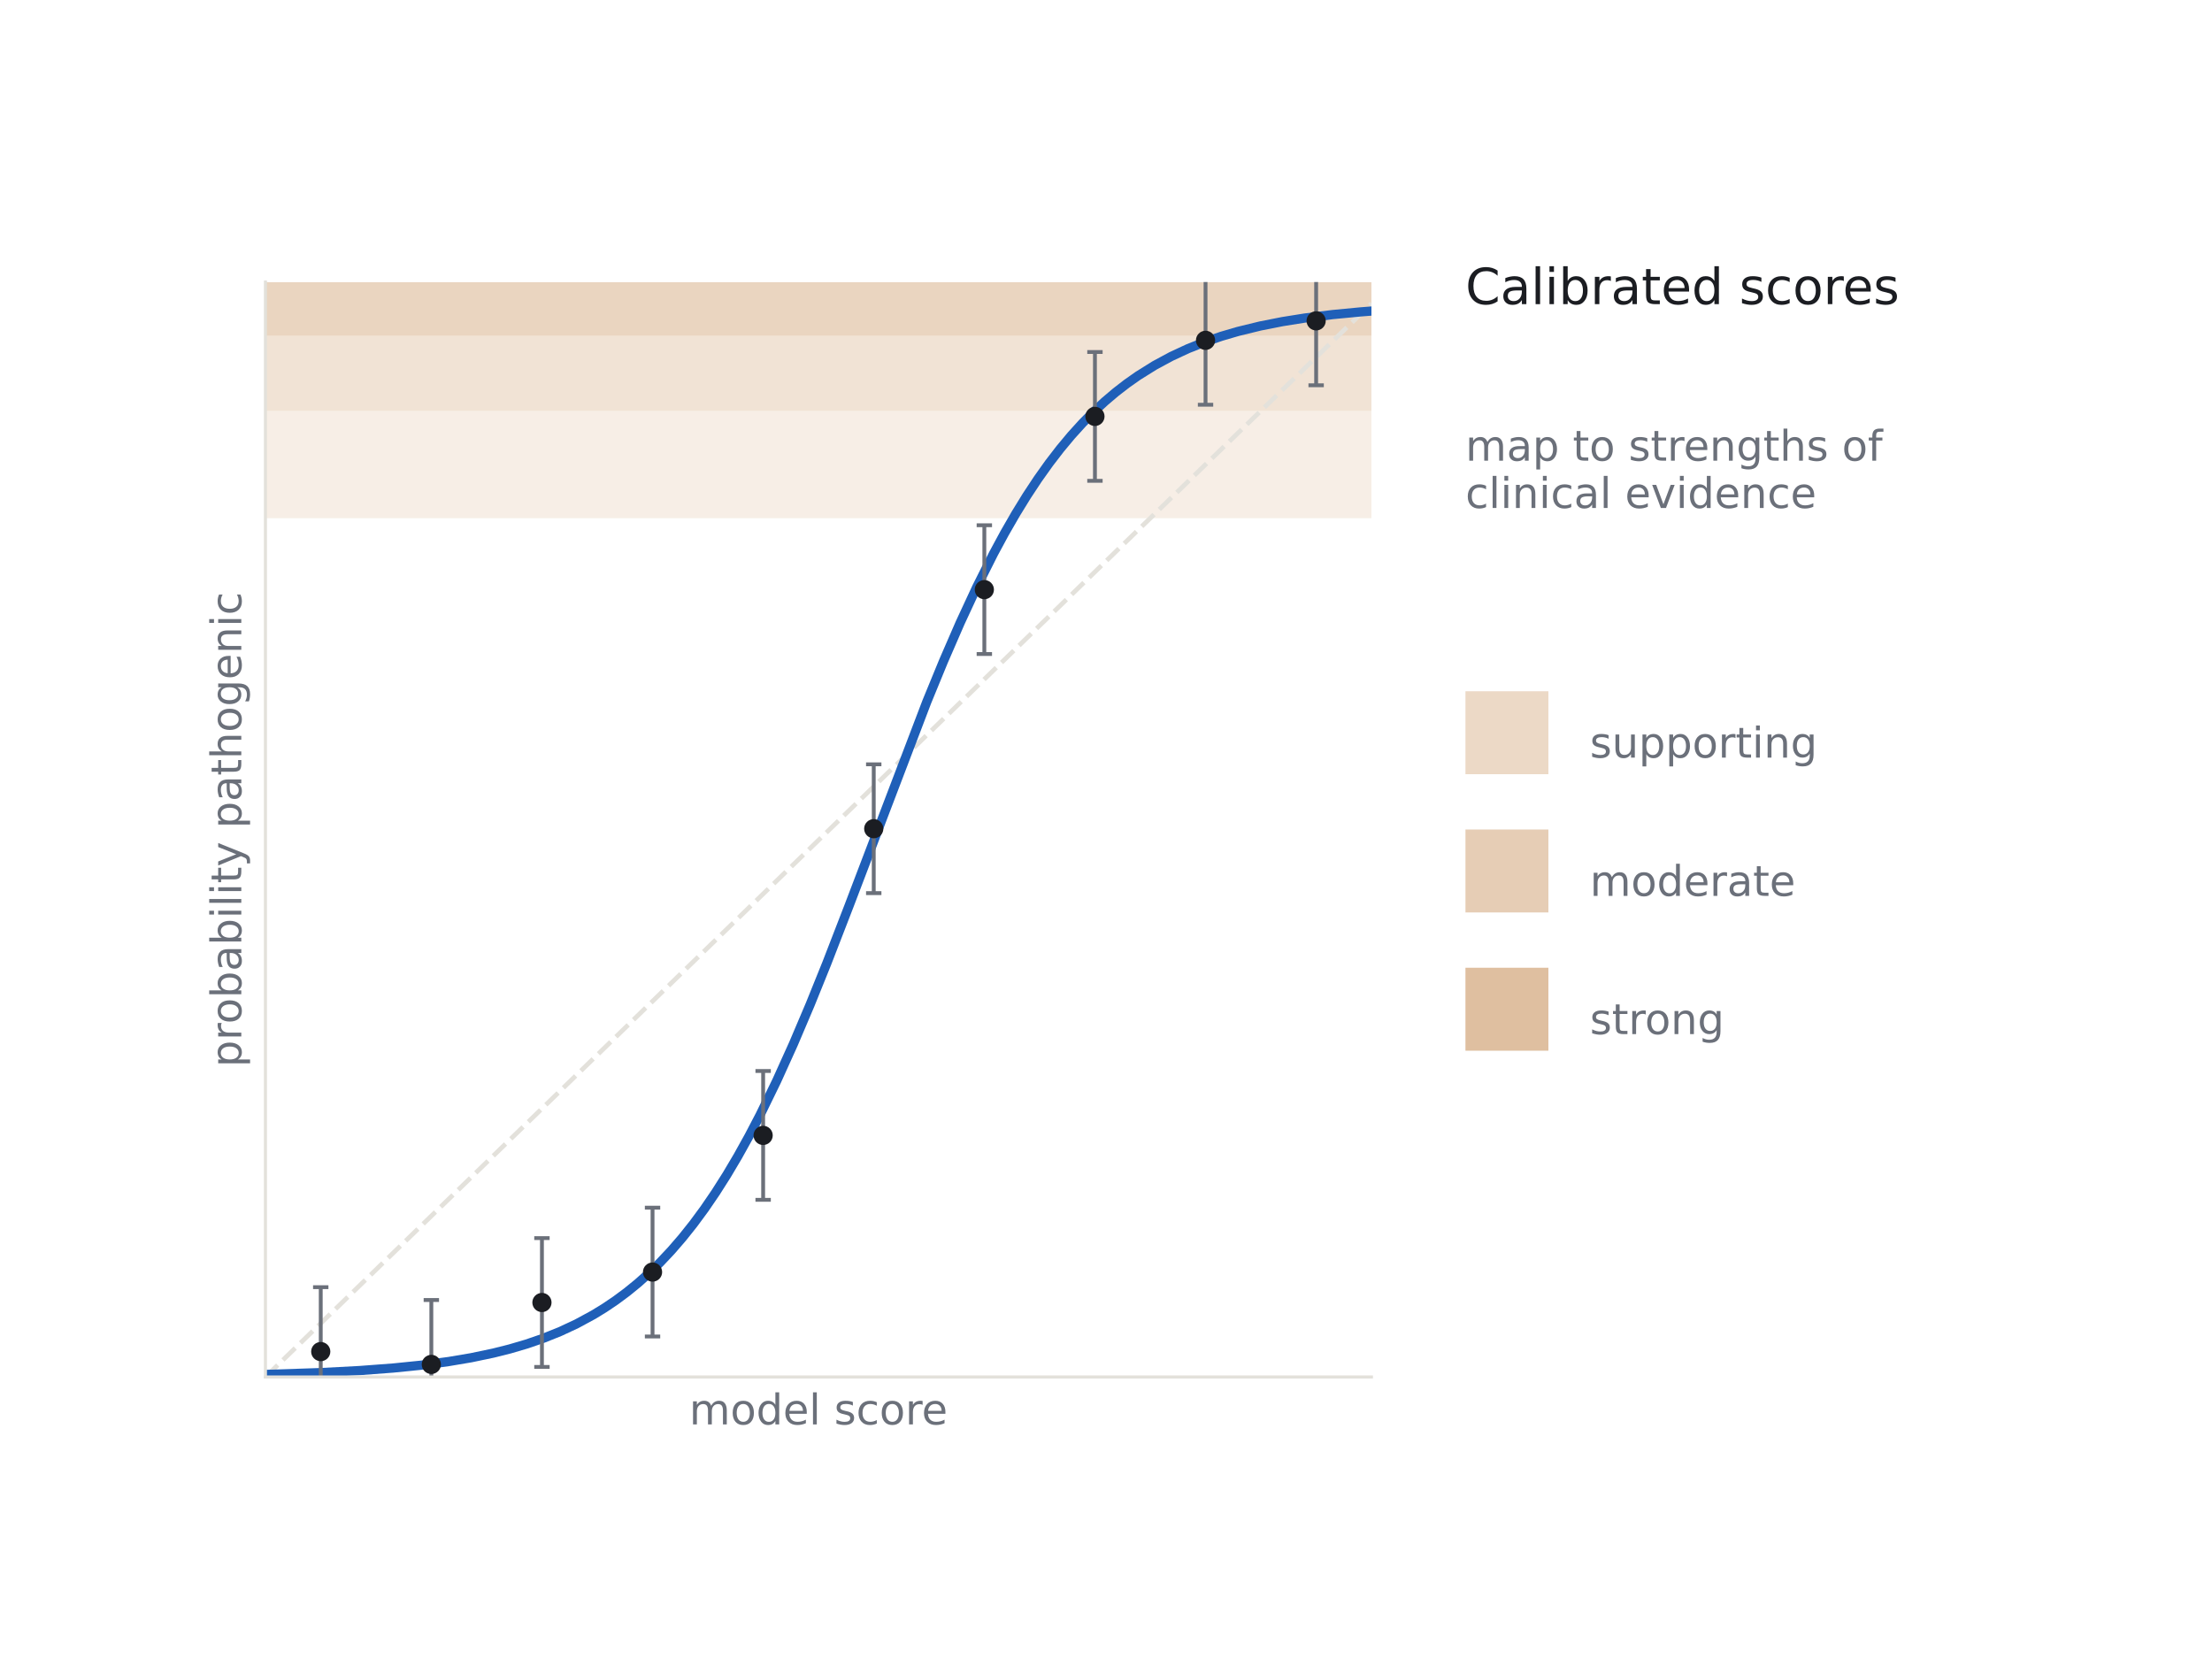
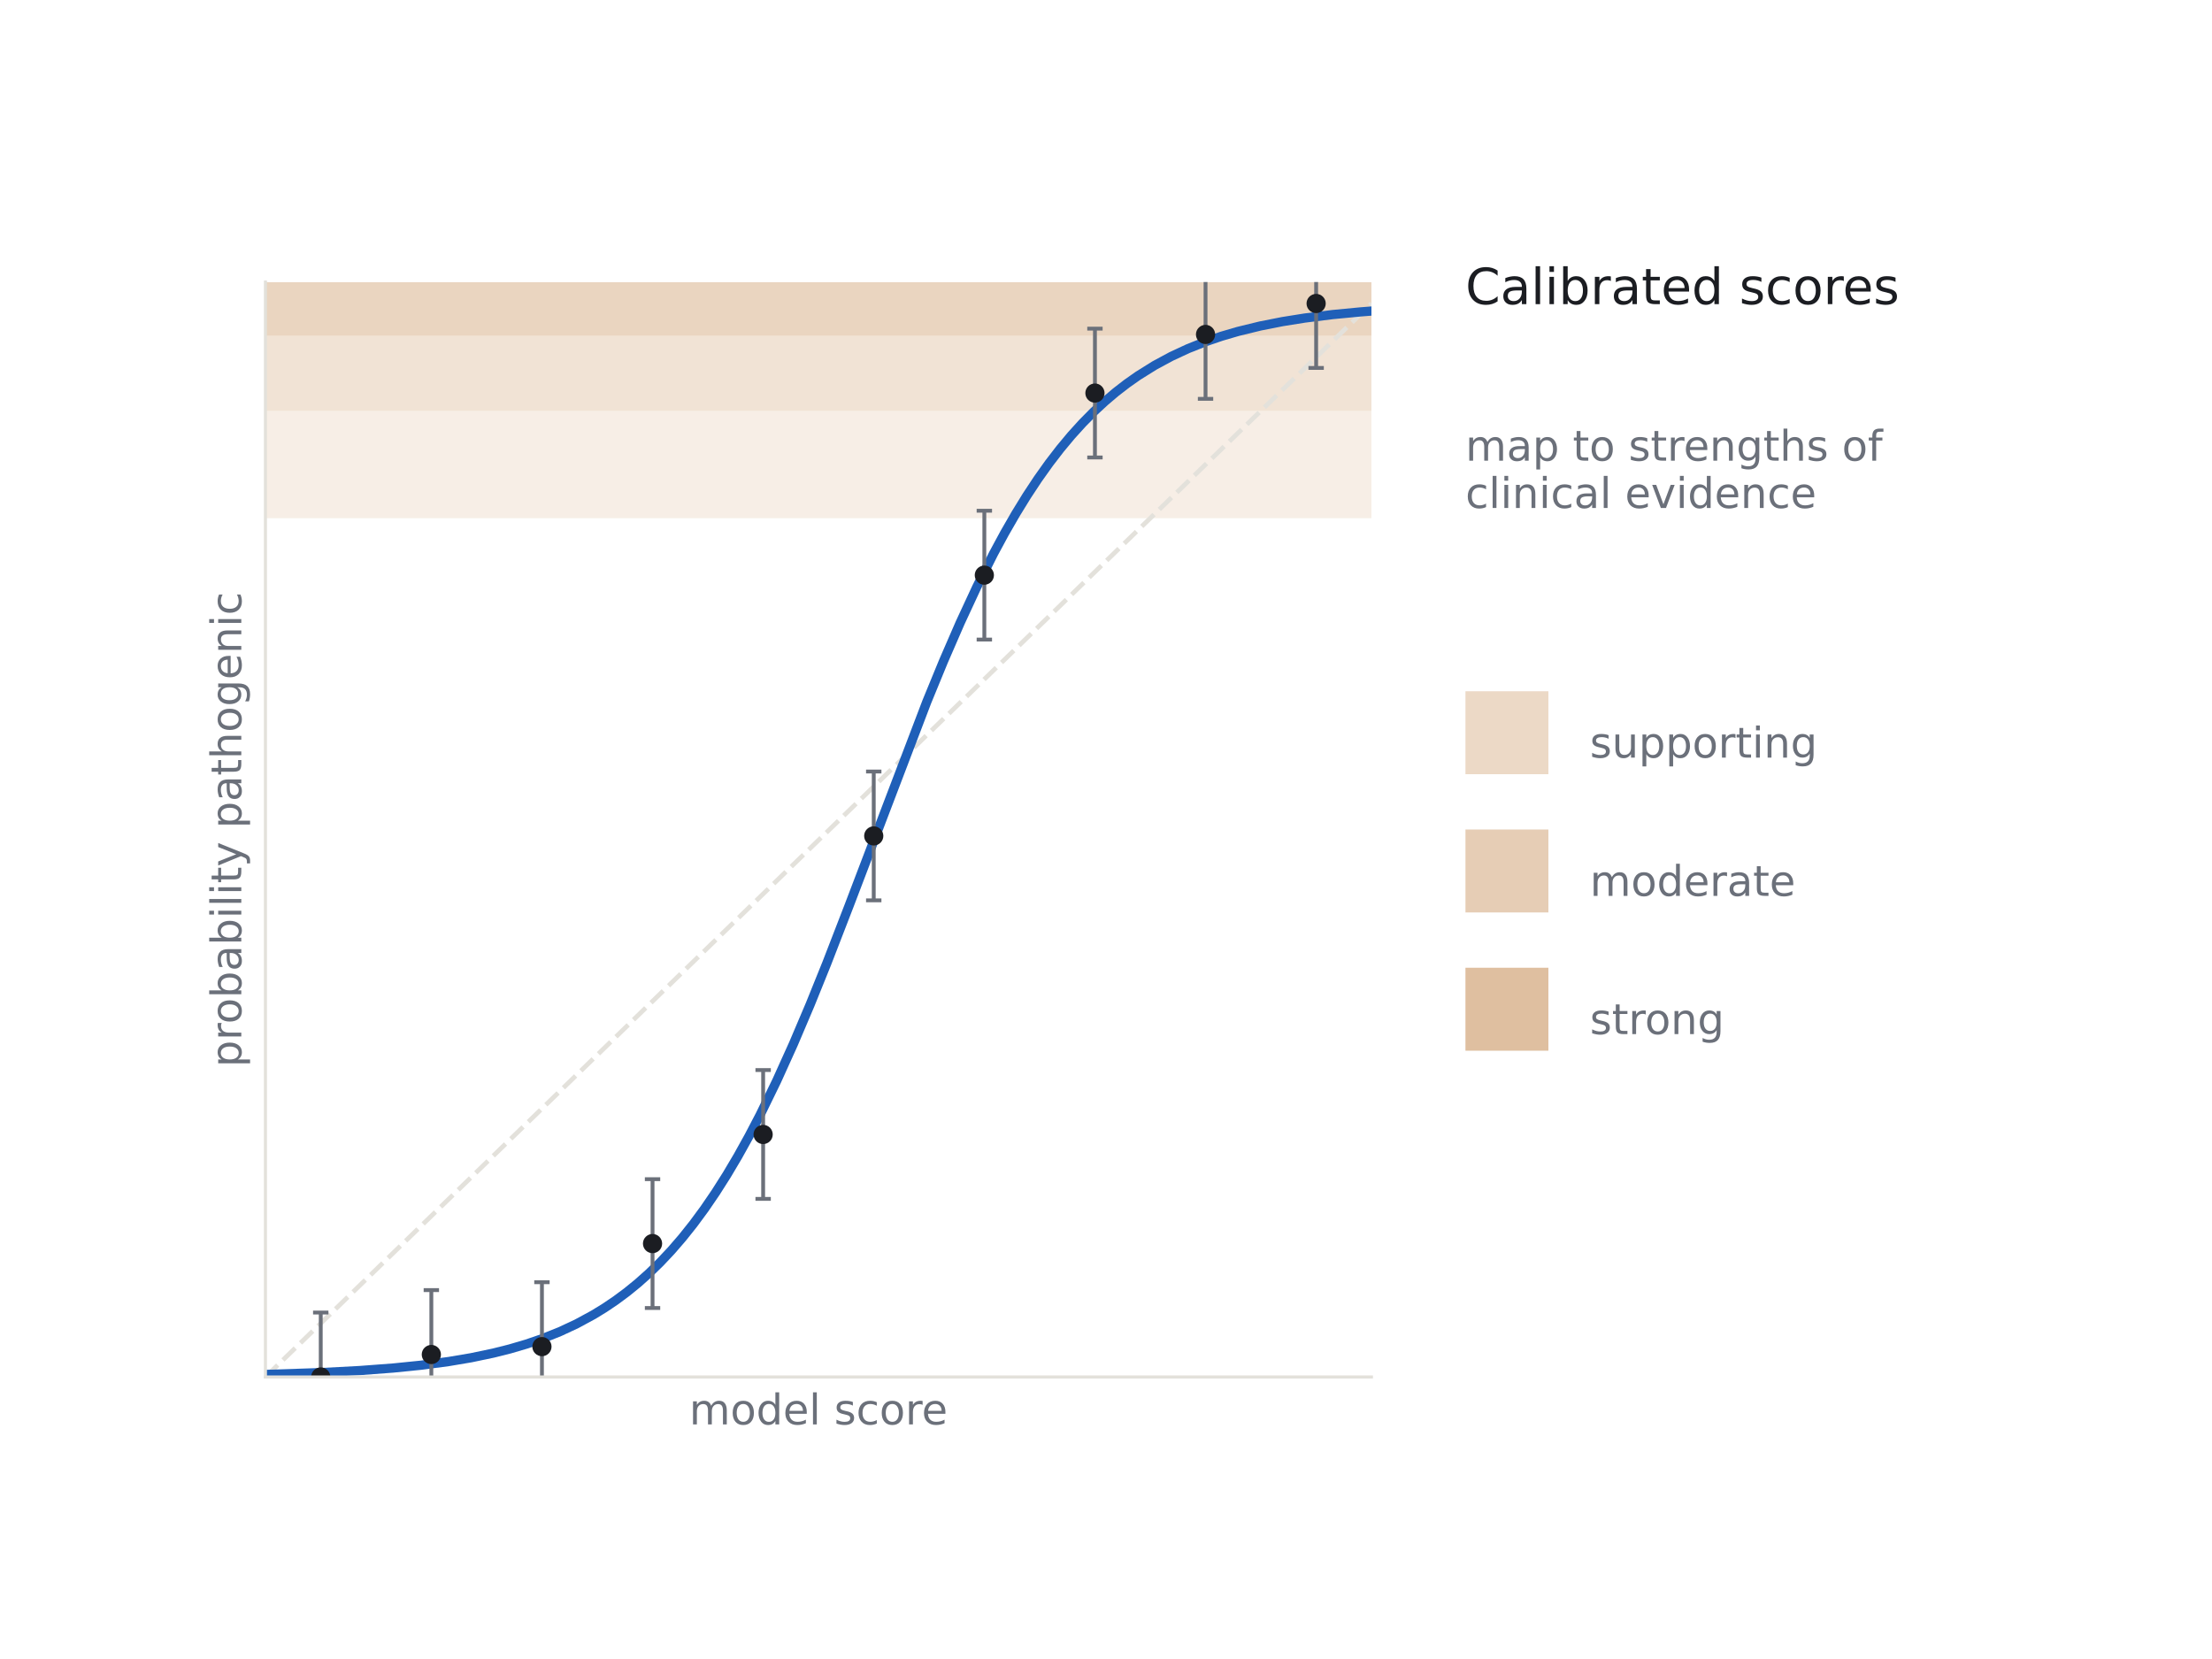
<svg xmlns="http://www.w3.org/2000/svg" xmlns:xlink="http://www.w3.org/1999/xlink" width="576pt" height="432pt" viewBox="0 0 576 432" version="1.1">
  <defs>
    <style type="text/css">*{stroke-linejoin: round; stroke-linecap: butt}</style>
  </defs>
  <g id="figure_1">
    <g id="patch_1">
      <path d="M 0 432  L 576 432  L 576 0  L 0 0  z " style="fill: #ffffff" />
    </g>
    <g id="axes_1">
      <g id="patch_2">
-         <path d="M 381.6 201.6  L 403.2 201.6  L 403.2 180  L 381.6 180  z " clip-path="url(#p26179fb5d4)" style="fill: #b8712c; opacity: 0.27" />
+         <path d="M 381.6 201.6  L 403.2 201.6  L 403.2 180  L 381.6 180  z " clip-path="url(#p45ae994d94)" style="fill: #b8712c; opacity: 0.27" />
      </g>
      <g id="patch_3">
-         <path d="M 381.6 237.6  L 403.2 237.6  L 403.2 216  L 381.6 216  z " clip-path="url(#p26179fb5d4)" style="fill: #b8712c; opacity: 0.35" />
+         <path d="M 381.6 237.6  L 403.2 237.6  L 403.2 216  L 381.6 216  z " clip-path="url(#p45ae994d94)" style="fill: #b8712c; opacity: 0.35" />
      </g>
      <g id="patch_4">
-         <path d="M 381.6 273.6  L 403.2 273.6  L 403.2 252  L 381.6 252  z " clip-path="url(#p26179fb5d4)" style="fill: #b8712c; opacity: 0.45" />
+         <path d="M 381.6 273.6  L 403.2 273.6  L 403.2 252  L 381.6 252  z " clip-path="url(#p45ae994d94)" style="fill: #b8712c; opacity: 0.45" />
      </g>
      <g id="text_1">
        <g style="fill: #1b1d22" transform="translate(381.6 79.2) scale(0.13 -0.13)">
          <defs>
            <path id="DejaVuSans-43" d="M 4122 4306  L 4122 3641  Q 3803 3938 3442 4084  Q 3081 4231 2675 4231  Q 1875 4231 1450 3742  Q 1025 3253 1025 2328  Q 1025 1406 1450 917  Q 1875 428 2675 428  Q 3081 428 3442 575  Q 3803 722 4122 1019  L 4122 359  Q 3791 134 3420 21  Q 3050 -91 2638 -91  Q 1578 -91 968 557  Q 359 1206 359 2328  Q 359 3453 968 4101  Q 1578 4750 2638 4750  Q 3056 4750 3426 4639  Q 3797 4528 4122 4306  z " transform="scale(0.015625)" />
            <path id="DejaVuSans-61" d="M 2194 1759  Q 1497 1759 1228 1600  Q 959 1441 959 1056  Q 959 750 1161 570  Q 1363 391 1709 391  Q 2188 391 2477 730  Q 2766 1069 2766 1631  L 2766 1759  L 2194 1759  z M 3341 1997  L 3341 0  L 2766 0  L 2766 531  Q 2569 213 2275 61  Q 1981 -91 1556 -91  Q 1019 -91 701 211  Q 384 513 384 1019  Q 384 1609 779 1909  Q 1175 2209 1959 2209  L 2766 2209  L 2766 2266  Q 2766 2663 2505 2880  Q 2244 3097 1772 3097  Q 1472 3097 1187 3025  Q 903 2953 641 2809  L 641 3341  Q 956 3463 1253 3523  Q 1550 3584 1831 3584  Q 2591 3584 2966 3190  Q 3341 2797 3341 1997  z " transform="scale(0.015625)" />
            <path id="DejaVuSans-6c" d="M 603 4863  L 1178 4863  L 1178 0  L 603 0  L 603 4863  z " transform="scale(0.015625)" />
            <path id="DejaVuSans-69" d="M 603 3500  L 1178 3500  L 1178 0  L 603 0  L 603 3500  z M 603 4863  L 1178 4863  L 1178 4134  L 603 4134  L 603 4863  z " transform="scale(0.015625)" />
            <path id="DejaVuSans-62" d="M 3116 1747  Q 3116 2381 2855 2742  Q 2594 3103 2138 3103  Q 1681 3103 1420 2742  Q 1159 2381 1159 1747  Q 1159 1113 1420 752  Q 1681 391 2138 391  Q 2594 391 2855 752  Q 3116 1113 3116 1747  z M 1159 2969  Q 1341 3281 1617 3432  Q 1894 3584 2278 3584  Q 2916 3584 3314 3078  Q 3713 2572 3713 1747  Q 3713 922 3314 415  Q 2916 -91 2278 -91  Q 1894 -91 1617 61  Q 1341 213 1159 525  L 1159 0  L 581 0  L 581 4863  L 1159 4863  L 1159 2969  z " transform="scale(0.015625)" />
            <path id="DejaVuSans-72" d="M 2631 2963  Q 2534 3019 2420 3045  Q 2306 3072 2169 3072  Q 1681 3072 1420 2755  Q 1159 2438 1159 1844  L 1159 0  L 581 0  L 581 3500  L 1159 3500  L 1159 2956  Q 1341 3275 1631 3429  Q 1922 3584 2338 3584  Q 2397 3584 2469 3576  Q 2541 3569 2628 3553  L 2631 2963  z " transform="scale(0.015625)" />
            <path id="DejaVuSans-74" d="M 1172 4494  L 1172 3500  L 2356 3500  L 2356 3053  L 1172 3053  L 1172 1153  Q 1172 725 1289 603  Q 1406 481 1766 481  L 2356 481  L 2356 0  L 1766 0  Q 1100 0 847 248  Q 594 497 594 1153  L 594 3053  L 172 3053  L 172 3500  L 594 3500  L 594 4494  L 1172 4494  z " transform="scale(0.015625)" />
            <path id="DejaVuSans-65" d="M 3597 1894  L 3597 1613  L 953 1613  Q 991 1019 1311 708  Q 1631 397 2203 397  Q 2534 397 2845 478  Q 3156 559 3463 722  L 3463 178  Q 3153 47 2828 -22  Q 2503 -91 2169 -91  Q 1331 -91 842 396  Q 353 884 353 1716  Q 353 2575 817 3079  Q 1281 3584 2069 3584  Q 2775 3584 3186 3129  Q 3597 2675 3597 1894  z M 3022 2063  Q 3016 2534 2758 2815  Q 2500 3097 2075 3097  Q 1594 3097 1305 2825  Q 1016 2553 972 2059  L 3022 2063  z " transform="scale(0.015625)" />
            <path id="DejaVuSans-64" d="M 2906 2969  L 2906 4863  L 3481 4863  L 3481 0  L 2906 0  L 2906 525  Q 2725 213 2448 61  Q 2172 -91 1784 -91  Q 1150 -91 751 415  Q 353 922 353 1747  Q 353 2572 751 3078  Q 1150 3584 1784 3584  Q 2172 3584 2448 3432  Q 2725 3281 2906 2969  z M 947 1747  Q 947 1113 1208 752  Q 1469 391 1925 391  Q 2381 391 2643 752  Q 2906 1113 2906 1747  Q 2906 2381 2643 2742  Q 2381 3103 1925 3103  Q 1469 3103 1208 2742  Q 947 2381 947 1747  z " transform="scale(0.015625)" />
            <path id="DejaVuSans-20" transform="scale(0.015625)" />
            <path id="DejaVuSans-73" d="M 2834 3397  L 2834 2853  Q 2591 2978 2328 3040  Q 2066 3103 1784 3103  Q 1356 3103 1142 2972  Q 928 2841 928 2578  Q 928 2378 1081 2264  Q 1234 2150 1697 2047  L 1894 2003  Q 2506 1872 2764 1633  Q 3022 1394 3022 966  Q 3022 478 2636 193  Q 2250 -91 1575 -91  Q 1294 -91 989 -36  Q 684 19 347 128  L 347 722  Q 666 556 975 473  Q 1284 391 1588 391  Q 1994 391 2212 530  Q 2431 669 2431 922  Q 2431 1156 2273 1281  Q 2116 1406 1581 1522  L 1381 1569  Q 847 1681 609 1914  Q 372 2147 372 2553  Q 372 3047 722 3315  Q 1072 3584 1716 3584  Q 2034 3584 2315 3537  Q 2597 3491 2834 3397  z " transform="scale(0.015625)" />
            <path id="DejaVuSans-63" d="M 3122 3366  L 3122 2828  Q 2878 2963 2633 3030  Q 2388 3097 2138 3097  Q 1578 3097 1268 2742  Q 959 2388 959 1747  Q 959 1106 1268 751  Q 1578 397 2138 397  Q 2388 397 2633 464  Q 2878 531 3122 666  L 3122 134  Q 2881 22 2623 -34  Q 2366 -91 2075 -91  Q 1284 -91 818 406  Q 353 903 353 1747  Q 353 2603 823 3093  Q 1294 3584 2113 3584  Q 2378 3584 2631 3529  Q 2884 3475 3122 3366  z " transform="scale(0.015625)" />
            <path id="DejaVuSans-6f" d="M 1959 3097  Q 1497 3097 1228 2736  Q 959 2375 959 1747  Q 959 1119 1226 758  Q 1494 397 1959 397  Q 2419 397 2687 759  Q 2956 1122 2956 1747  Q 2956 2369 2687 2733  Q 2419 3097 1959 3097  z M 1959 3584  Q 2709 3584 3137 3096  Q 3566 2609 3566 1747  Q 3566 888 3137 398  Q 2709 -91 1959 -91  Q 1206 -91 779 398  Q 353 888 353 1747  Q 353 2609 779 3096  Q 1206 3584 1959 3584  z " transform="scale(0.015625)" />
          </defs>
          <use xlink:href="#DejaVuSans-43" />
          <use xlink:href="#DejaVuSans-61" transform="translate(69.82422 0)" />
          <use xlink:href="#DejaVuSans-6c" transform="translate(131.1035 0)" />
          <use xlink:href="#DejaVuSans-69" transform="translate(158.8867 0)" />
          <use xlink:href="#DejaVuSans-62" transform="translate(186.6699 0)" />
          <use xlink:href="#DejaVuSans-72" transform="translate(250.1465 0)" />
          <use xlink:href="#DejaVuSans-61" transform="translate(291.2598 0)" />
          <use xlink:href="#DejaVuSans-74" transform="translate(352.5391 0)" />
          <use xlink:href="#DejaVuSans-65" transform="translate(391.748 0)" />
          <use xlink:href="#DejaVuSans-64" transform="translate(453.2715 0)" />
          <use xlink:href="#DejaVuSans-20" transform="translate(516.748 0)" />
          <use xlink:href="#DejaVuSans-73" transform="translate(548.5352 0)" />
          <use xlink:href="#DejaVuSans-63" transform="translate(600.6348 0)" />
          <use xlink:href="#DejaVuSans-6f" transform="translate(655.6152 0)" />
          <use xlink:href="#DejaVuSans-72" transform="translate(716.7969 0)" />
          <use xlink:href="#DejaVuSans-65" transform="translate(755.6602 0)" />
          <use xlink:href="#DejaVuSans-73" transform="translate(817.1836 0)" />
        </g>
      </g>
      <g id="text_2">
        <g style="fill: #6b707a" transform="translate(381.6 119.9583) scale(0.11 -0.11)">
          <defs>
            <path id="DejaVuSans-6d" d="M 3328 2828  Q 3544 3216 3844 3400  Q 4144 3584 4550 3584  Q 5097 3584 5394 3201  Q 5691 2819 5691 2113  L 5691 0  L 5113 0  L 5113 2094  Q 5113 2597 4934 2840  Q 4756 3084 4391 3084  Q 3944 3084 3684 2787  Q 3425 2491 3425 1978  L 3425 0  L 2847 0  L 2847 2094  Q 2847 2600 2669 2842  Q 2491 3084 2119 3084  Q 1678 3084 1418 2786  Q 1159 2488 1159 1978  L 1159 0  L 581 0  L 581 3500  L 1159 3500  L 1159 2956  Q 1356 3278 1631 3431  Q 1906 3584 2284 3584  Q 2666 3584 2933 3390  Q 3200 3197 3328 2828  z " transform="scale(0.015625)" />
            <path id="DejaVuSans-70" d="M 1159 525  L 1159 -1331  L 581 -1331  L 581 3500  L 1159 3500  L 1159 2969  Q 1341 3281 1617 3432  Q 1894 3584 2278 3584  Q 2916 3584 3314 3078  Q 3713 2572 3713 1747  Q 3713 922 3314 415  Q 2916 -91 2278 -91  Q 1894 -91 1617 61  Q 1341 213 1159 525  z M 3116 1747  Q 3116 2381 2855 2742  Q 2594 3103 2138 3103  Q 1681 3103 1420 2742  Q 1159 2381 1159 1747  Q 1159 1113 1420 752  Q 1681 391 2138 391  Q 2594 391 2855 752  Q 3116 1113 3116 1747  z " transform="scale(0.015625)" />
            <path id="DejaVuSans-6e" d="M 3513 2113  L 3513 0  L 2938 0  L 2938 2094  Q 2938 2591 2744 2837  Q 2550 3084 2163 3084  Q 1697 3084 1428 2787  Q 1159 2491 1159 1978  L 1159 0  L 581 0  L 581 3500  L 1159 3500  L 1159 2956  Q 1366 3272 1645 3428  Q 1925 3584 2291 3584  Q 2894 3584 3203 3211  Q 3513 2838 3513 2113  z " transform="scale(0.015625)" />
            <path id="DejaVuSans-67" d="M 2906 1791  Q 2906 2416 2648 2759  Q 2391 3103 1925 3103  Q 1463 3103 1205 2759  Q 947 2416 947 1791  Q 947 1169 1205 825  Q 1463 481 1925 481  Q 2391 481 2648 825  Q 2906 1169 2906 1791  z M 3481 434  Q 3481 -459 3084 -895  Q 2688 -1331 1869 -1331  Q 1566 -1331 1297 -1286  Q 1028 -1241 775 -1147  L 775 -588  Q 1028 -725 1275 -790  Q 1522 -856 1778 -856  Q 2344 -856 2625 -561  Q 2906 -266 2906 331  L 2906 616  Q 2728 306 2450 153  Q 2172 0 1784 0  Q 1141 0 747 490  Q 353 981 353 1791  Q 353 2603 747 3093  Q 1141 3584 1784 3584  Q 2172 3584 2450 3431  Q 2728 3278 2906 2969  L 2906 3500  L 3481 3500  L 3481 434  z " transform="scale(0.015625)" />
            <path id="DejaVuSans-68" d="M 3513 2113  L 3513 0  L 2938 0  L 2938 2094  Q 2938 2591 2744 2837  Q 2550 3084 2163 3084  Q 1697 3084 1428 2787  Q 1159 2491 1159 1978  L 1159 0  L 581 0  L 581 4863  L 1159 4863  L 1159 2956  Q 1366 3272 1645 3428  Q 1925 3584 2291 3584  Q 2894 3584 3203 3211  Q 3513 2838 3513 2113  z " transform="scale(0.015625)" />
            <path id="DejaVuSans-66" d="M 2375 4863  L 2375 4384  L 1825 4384  Q 1516 4384 1395 4259  Q 1275 4134 1275 3809  L 1275 3500  L 2222 3500  L 2222 3053  L 1275 3053  L 1275 0  L 697 0  L 697 3053  L 147 3053  L 147 3500  L 697 3500  L 697 3744  Q 697 4328 969 4595  Q 1241 4863 1831 4863  L 2375 4863  z " transform="scale(0.015625)" />
          </defs>
          <use xlink:href="#DejaVuSans-6d" />
          <use xlink:href="#DejaVuSans-61" transform="translate(97.41211 0)" />
          <use xlink:href="#DejaVuSans-70" transform="translate(158.6914 0)" />
          <use xlink:href="#DejaVuSans-20" transform="translate(222.168 0)" />
          <use xlink:href="#DejaVuSans-74" transform="translate(253.9551 0)" />
          <use xlink:href="#DejaVuSans-6f" transform="translate(293.1641 0)" />
          <use xlink:href="#DejaVuSans-20" transform="translate(354.3457 0)" />
          <use xlink:href="#DejaVuSans-73" transform="translate(386.1328 0)" />
          <use xlink:href="#DejaVuSans-74" transform="translate(438.2324 0)" />
          <use xlink:href="#DejaVuSans-72" transform="translate(477.4414 0)" />
          <use xlink:href="#DejaVuSans-65" transform="translate(516.3047 0)" />
          <use xlink:href="#DejaVuSans-6e" transform="translate(577.8281 0)" />
          <use xlink:href="#DejaVuSans-67" transform="translate(641.207 0)" />
          <use xlink:href="#DejaVuSans-74" transform="translate(704.6836 0)" />
          <use xlink:href="#DejaVuSans-68" transform="translate(743.8926 0)" />
          <use xlink:href="#DejaVuSans-73" transform="translate(807.2715 0)" />
          <use xlink:href="#DejaVuSans-20" transform="translate(859.3711 0)" />
          <use xlink:href="#DejaVuSans-6f" transform="translate(891.1582 0)" />
          <use xlink:href="#DejaVuSans-66" transform="translate(952.3398 0)" />
        </g>
        <g style="fill: #6b707a" transform="translate(381.6 132.2759) scale(0.11 -0.11)">
          <defs>
            <path id="DejaVuSans-76" d="M 191 3500  L 800 3500  L 1894 563  L 2988 3500  L 3597 3500  L 2284 0  L 1503 0  L 191 3500  z " transform="scale(0.015625)" />
          </defs>
          <use xlink:href="#DejaVuSans-63" />
          <use xlink:href="#DejaVuSans-6c" transform="translate(54.98047 0)" />
          <use xlink:href="#DejaVuSans-69" transform="translate(82.76367 0)" />
          <use xlink:href="#DejaVuSans-6e" transform="translate(110.5469 0)" />
          <use xlink:href="#DejaVuSans-69" transform="translate(173.9258 0)" />
          <use xlink:href="#DejaVuSans-63" transform="translate(201.709 0)" />
          <use xlink:href="#DejaVuSans-61" transform="translate(256.6895 0)" />
          <use xlink:href="#DejaVuSans-6c" transform="translate(317.9688 0)" />
          <use xlink:href="#DejaVuSans-20" transform="translate(345.752 0)" />
          <use xlink:href="#DejaVuSans-65" transform="translate(377.5391 0)" />
          <use xlink:href="#DejaVuSans-76" transform="translate(439.0625 0)" />
          <use xlink:href="#DejaVuSans-69" transform="translate(498.2422 0)" />
          <use xlink:href="#DejaVuSans-64" transform="translate(526.0254 0)" />
          <use xlink:href="#DejaVuSans-65" transform="translate(589.502 0)" />
          <use xlink:href="#DejaVuSans-6e" transform="translate(651.0254 0)" />
          <use xlink:href="#DejaVuSans-63" transform="translate(714.4043 0)" />
          <use xlink:href="#DejaVuSans-65" transform="translate(769.3848 0)" />
        </g>
      </g>
      <g id="text_3">
        <g style="fill: #6b707a" transform="translate(414 197.28) scale(0.11 -0.11)">
          <defs>
            <path id="DejaVuSans-75" d="M 544 1381  L 544 3500  L 1119 3500  L 1119 1403  Q 1119 906 1312 657  Q 1506 409 1894 409  Q 2359 409 2629 706  Q 2900 1003 2900 1516  L 2900 3500  L 3475 3500  L 3475 0  L 2900 0  L 2900 538  Q 2691 219 2414 64  Q 2138 -91 1772 -91  Q 1169 -91 856 284  Q 544 659 544 1381  z M 1991 3584  L 1991 3584  z " transform="scale(0.015625)" />
          </defs>
          <use xlink:href="#DejaVuSans-73" />
          <use xlink:href="#DejaVuSans-75" transform="translate(52.09961 0)" />
          <use xlink:href="#DejaVuSans-70" transform="translate(115.4785 0)" />
          <use xlink:href="#DejaVuSans-70" transform="translate(178.9551 0)" />
          <use xlink:href="#DejaVuSans-6f" transform="translate(242.4316 0)" />
          <use xlink:href="#DejaVuSans-72" transform="translate(303.6133 0)" />
          <use xlink:href="#DejaVuSans-74" transform="translate(344.7266 0)" />
          <use xlink:href="#DejaVuSans-69" transform="translate(383.9355 0)" />
          <use xlink:href="#DejaVuSans-6e" transform="translate(411.7188 0)" />
          <use xlink:href="#DejaVuSans-67" transform="translate(475.0977 0)" />
        </g>
      </g>
      <g id="text_4">
        <g style="fill: #6b707a" transform="translate(414 233.28) scale(0.11 -0.11)">
          <use xlink:href="#DejaVuSans-6d" />
          <use xlink:href="#DejaVuSans-6f" transform="translate(97.41211 0)" />
          <use xlink:href="#DejaVuSans-64" transform="translate(158.5938 0)" />
          <use xlink:href="#DejaVuSans-65" transform="translate(222.0703 0)" />
          <use xlink:href="#DejaVuSans-72" transform="translate(283.5938 0)" />
          <use xlink:href="#DejaVuSans-61" transform="translate(324.707 0)" />
          <use xlink:href="#DejaVuSans-74" transform="translate(385.9863 0)" />
          <use xlink:href="#DejaVuSans-65" transform="translate(425.1953 0)" />
        </g>
      </g>
      <g id="text_5">
        <g style="fill: #6b707a" transform="translate(414 269.28) scale(0.11 -0.11)">
          <use xlink:href="#DejaVuSans-73" />
          <use xlink:href="#DejaVuSans-74" transform="translate(52.09961 0)" />
          <use xlink:href="#DejaVuSans-72" transform="translate(91.30859 0)" />
          <use xlink:href="#DejaVuSans-6f" transform="translate(130.1719 0)" />
          <use xlink:href="#DejaVuSans-6e" transform="translate(191.3535 0)" />
          <use xlink:href="#DejaVuSans-67" transform="translate(254.7324 0)" />
        </g>
      </g>
    </g>
    <g id="axes_2">
      <g id="patch_5">
        <path d="M 69.12 358.56  L 357.12 358.56  L 357.12 73.44  L 69.12 73.44  z " style="fill: #ffffff" />
      </g>
      <g id="patch_6">
-         <path d="M 69.12 134.936  L 357.12 134.936  L 357.12 106.984  L 69.12 106.984  z " clip-path="url(#p832c329fff)" style="fill: #b8712c; opacity: 0.12" />
+         <path d="M 69.12 134.936  L 357.12 134.936  L 357.12 106.984  L 69.12 106.984  z " clip-path="url(#pe04111fe40)" style="fill: #b8712c; opacity: 0.12" />
      </g>
      <g id="patch_7">
-         <path d="M 69.12 106.984  L 357.12 106.984  L 357.12 87.416  L 69.12 87.416  z " clip-path="url(#p832c329fff)" style="fill: #b8712c; opacity: 0.2" />
+         <path d="M 69.12 106.984  L 357.12 106.984  L 357.12 87.416  L 69.12 87.416  z " clip-path="url(#pe04111fe40)" style="fill: #b8712c; opacity: 0.2" />
      </g>
      <g id="patch_8">
-         <path d="M 69.12 87.416  L 357.12 87.416  L 357.12 73.44  L 69.12 73.44  z " clip-path="url(#p832c329fff)" style="fill: #b8712c; opacity: 0.3" />
+         <path d="M 69.12 87.416  L 357.12 87.416  L 357.12 73.44  L 69.12 73.44  z " clip-path="url(#pe04111fe40)" style="fill: #b8712c; opacity: 0.3" />
      </g>
      <g id="matplotlib.axis_1">
        <g id="text_6">
          <g style="fill: #6b707a" transform="translate(179.4695 370.9183) scale(0.11 -0.11)">
            <use xlink:href="#DejaVuSans-6d" />
            <use xlink:href="#DejaVuSans-6f" transform="translate(97.41211 0)" />
            <use xlink:href="#DejaVuSans-64" transform="translate(158.5938 0)" />
            <use xlink:href="#DejaVuSans-65" transform="translate(222.0703 0)" />
            <use xlink:href="#DejaVuSans-6c" transform="translate(283.5938 0)" />
            <use xlink:href="#DejaVuSans-20" transform="translate(311.377 0)" />
            <use xlink:href="#DejaVuSans-73" transform="translate(343.1641 0)" />
            <use xlink:href="#DejaVuSans-63" transform="translate(395.2637 0)" />
            <use xlink:href="#DejaVuSans-6f" transform="translate(450.2441 0)" />
            <use xlink:href="#DejaVuSans-72" transform="translate(511.4258 0)" />
            <use xlink:href="#DejaVuSans-65" transform="translate(550.2891 0)" />
          </g>
        </g>
      </g>
      <g id="matplotlib.axis_2">
        <g id="text_7">
          <g style="fill: #6b707a" transform="translate(62.83234 277.8741) rotate(-90) scale(0.11 -0.11)">
            <defs>
              <path id="DejaVuSans-79" d="M 2059 -325  Q 1816 -950 1584 -1140  Q 1353 -1331 966 -1331  L 506 -1331  L 506 -850  L 844 -850  Q 1081 -850 1212 -737  Q 1344 -625 1503 -206  L 1606 56  L 191 3500  L 800 3500  L 1894 763  L 2988 3500  L 3597 3500  L 2059 -325  z " transform="scale(0.015625)" />
            </defs>
            <use xlink:href="#DejaVuSans-70" />
            <use xlink:href="#DejaVuSans-72" transform="translate(63.47656 0)" />
            <use xlink:href="#DejaVuSans-6f" transform="translate(102.3398 0)" />
            <use xlink:href="#DejaVuSans-62" transform="translate(163.5215 0)" />
            <use xlink:href="#DejaVuSans-61" transform="translate(226.998 0)" />
            <use xlink:href="#DejaVuSans-62" transform="translate(288.2773 0)" />
            <use xlink:href="#DejaVuSans-69" transform="translate(351.7539 0)" />
            <use xlink:href="#DejaVuSans-6c" transform="translate(379.5371 0)" />
            <use xlink:href="#DejaVuSans-69" transform="translate(407.3203 0)" />
            <use xlink:href="#DejaVuSans-74" transform="translate(435.1035 0)" />
            <use xlink:href="#DejaVuSans-79" transform="translate(474.3125 0)" />
            <use xlink:href="#DejaVuSans-20" transform="translate(533.4922 0)" />
            <use xlink:href="#DejaVuSans-70" transform="translate(565.2793 0)" />
            <use xlink:href="#DejaVuSans-61" transform="translate(628.7559 0)" />
            <use xlink:href="#DejaVuSans-74" transform="translate(690.0352 0)" />
            <use xlink:href="#DejaVuSans-68" transform="translate(729.2441 0)" />
            <use xlink:href="#DejaVuSans-6f" transform="translate(792.623 0)" />
            <use xlink:href="#DejaVuSans-67" transform="translate(853.8047 0)" />
            <use xlink:href="#DejaVuSans-65" transform="translate(917.2812 0)" />
            <use xlink:href="#DejaVuSans-6e" transform="translate(978.8047 0)" />
            <use xlink:href="#DejaVuSans-69" transform="translate(1042.184 0)" />
            <use xlink:href="#DejaVuSans-63" transform="translate(1069.967 0)" />
          </g>
        </g>
      </g>
      <g id="line2d_1">
-         <path d="M 69.12 358.56  L 357.12 79.031  " clip-path="url(#p832c329fff)" style="fill: none; stroke-dasharray: 4.44,1.92; stroke-dashoffset: 0; stroke: #e3e1db; stroke-width: 1.2" />
+         <path d="M 69.12 358.56  L 357.12 79.031  " clip-path="url(#pe04111fe40)" style="fill: none; stroke-dasharray: 4.44,1.92; stroke-dashoffset: 0; stroke: #e3e1db; stroke-width: 1.2" />
      </g>
      <g id="line2d_2">
-         <path d="M 69.12 357.902  L 83.592 357.419  L 93.723 356.883  L 102.406 356.229  L 109.643 355.496  L 116.879 354.534  L 122.668 353.556  L 128.457 352.345  L 132.798 351.253  L 137.14 349.976  L 141.482 348.483  L 145.824 346.743  L 150.165 344.717  L 154.507 342.365  L 157.401 340.593  L 160.296 338.642  L 163.19 336.498  L 166.085 334.144  L 168.979 331.566  L 171.874 328.747  L 174.768 325.672  L 177.663 322.326  L 180.557 318.694  L 183.452 314.764  L 186.346 310.524  L 189.241 305.966  L 192.135 301.082  L 195.03 295.87  L 197.924 290.331  L 202.266 281.42  L 206.607 271.824  L 210.949 261.605  L 215.291 250.856  L 221.08 235.899  L 241.341 182.739  L 245.683 172.172  L 250.025 162.172  L 254.366 152.821  L 258.708 144.173  L 261.602 138.813  L 264.497 133.782  L 267.391 129.078  L 270.286 124.695  L 273.18 120.627  L 276.075 116.863  L 278.969 113.39  L 281.864 110.195  L 284.758 107.263  L 287.653 104.578  L 290.547 102.125  L 293.442 99.888  L 296.336 97.852  L 300.678 95.142  L 305.019 92.801  L 309.361 90.785  L 313.703 89.054  L 318.045 87.569  L 322.386 86.298  L 328.175 84.887  L 333.964 83.745  L 339.753 82.822  L 346.989 81.916  L 354.226 81.225  L 357.12 80.997  L 357.12 80.997  " clip-path="url(#p832c329fff)" style="fill: none; stroke: #1f5fb8; stroke-width: 2.4; stroke-linecap: square" />
+         <path d="M 69.12 357.902  L 83.592 357.419  L 93.723 356.883  L 102.406 356.229  L 109.643 355.496  L 116.879 354.534  L 122.668 353.556  L 128.457 352.345  L 132.798 351.253  L 137.14 349.976  L 141.482 348.483  L 145.824 346.743  L 150.165 344.717  L 154.507 342.365  L 157.401 340.593  L 160.296 338.642  L 163.19 336.498  L 166.085 334.144  L 168.979 331.566  L 171.874 328.747  L 174.768 325.672  L 177.663 322.326  L 180.557 318.694  L 183.452 314.764  L 186.346 310.524  L 189.241 305.966  L 192.135 301.082  L 195.03 295.87  L 197.924 290.331  L 202.266 281.42  L 206.607 271.824  L 210.949 261.605  L 215.291 250.856  L 221.08 235.899  L 241.341 182.739  L 245.683 172.172  L 250.025 162.172  L 254.366 152.821  L 258.708 144.173  L 261.602 138.813  L 264.497 133.782  L 267.391 129.078  L 270.286 124.695  L 273.18 120.627  L 276.075 116.863  L 278.969 113.39  L 281.864 110.195  L 284.758 107.263  L 287.653 104.578  L 290.547 102.125  L 293.442 99.888  L 296.336 97.852  L 300.678 95.142  L 305.019 92.801  L 309.361 90.785  L 313.703 89.054  L 318.045 87.569  L 322.386 86.298  L 328.175 84.887  L 333.964 83.745  L 339.753 82.822  L 346.989 81.916  L 354.226 81.225  L 357.12 80.997  L 357.12 80.997  " clip-path="url(#pe04111fe40)" style="fill: none; stroke: #1f5fb8; stroke-width: 2.4; stroke-linecap: square" />
      </g>
      <g id="LineCollection_1">
-         <path d="M 83.52 368.721  L 83.52 335.177  " clip-path="url(#p832c329fff)" style="fill: none; stroke: #6b707a" />
-         <path d="M 112.32 372.062  L 112.32 338.518  " clip-path="url(#p832c329fff)" style="fill: none; stroke: #6b707a" />
-         <path d="M 141.12 355.94  L 141.12 322.396  " clip-path="url(#p832c329fff)" style="fill: none; stroke: #6b707a" />
-         <path d="M 169.92 348.017  L 169.92 314.473  " clip-path="url(#p832c329fff)" style="fill: none; stroke: #6b707a" />
-         <path d="M 198.72 312.425  L 198.72 278.882  " clip-path="url(#p832c329fff)" style="fill: none; stroke: #6b707a" />
-         <path d="M 227.52 232.566  L 227.52 199.022  " clip-path="url(#p832c329fff)" style="fill: none; stroke: #6b707a" />
-         <path d="M 256.32 170.31  L 256.32 136.767  " clip-path="url(#p832c329fff)" style="fill: none; stroke: #6b707a" />
-         <path d="M 285.12 125.203  L 285.12 91.66  " clip-path="url(#p832c329fff)" style="fill: none; stroke: #6b707a" />
-         <path d="M 313.92 105.394  L 313.92 71.851  " clip-path="url(#p832c329fff)" style="fill: none; stroke: #6b707a" />
-         <path d="M 342.72 100.321  L 342.72 66.777  " clip-path="url(#p832c329fff)" style="fill: none; stroke: #6b707a" />
+         <path d="M 83.52 375.332  L 83.52 341.788  " clip-path="url(#pe04111fe40)" style="fill: none; stroke: #6b707a" />
+         <path d="M 112.32 369.482  L 112.32 335.939  " clip-path="url(#pe04111fe40)" style="fill: none; stroke: #6b707a" />
+         <path d="M 141.12 367.429  L 141.12 333.886  " clip-path="url(#pe04111fe40)" style="fill: none; stroke: #6b707a" />
+         <path d="M 169.92 340.596  L 169.92 307.052  " clip-path="url(#pe04111fe40)" style="fill: none; stroke: #6b707a" />
+         <path d="M 198.72 312.184  L 198.72 278.641  " clip-path="url(#pe04111fe40)" style="fill: none; stroke: #6b707a" />
+         <path d="M 227.52 234.441  L 227.52 200.898  " clip-path="url(#pe04111fe40)" style="fill: none; stroke: #6b707a" />
+         <path d="M 256.32 166.541  L 256.32 132.997  " clip-path="url(#pe04111fe40)" style="fill: none; stroke: #6b707a" />
+         <path d="M 285.12 119.129  L 285.12 85.585  " clip-path="url(#pe04111fe40)" style="fill: none; stroke: #6b707a" />
+         <path d="M 313.92 103.862  L 313.92 70.318  " clip-path="url(#pe04111fe40)" style="fill: none; stroke: #6b707a" />
+         <path d="M 342.72 95.802  L 342.72 62.259  " clip-path="url(#pe04111fe40)" style="fill: none; stroke: #6b707a" />
      </g>
      <g id="line2d_3">
        <defs>
-           <path id="m15f5600e3b" d="M 2 0  L -2 -0  " style="stroke: #6b707a" />
+           <path id="m140bb66018" d="M 2 0  L -2 -0  " style="stroke: #6b707a" />
        </defs>
-         <g clip-path="url(#p832c329fff)">
-           <use xlink:href="#m15f5600e3b" x="83.52" y="368.721" style="fill: #1b1d22; stroke: #6b707a" />
-           <use xlink:href="#m15f5600e3b" x="112.32" y="372.062" style="fill: #1b1d22; stroke: #6b707a" />
-           <use xlink:href="#m15f5600e3b" x="141.12" y="355.94" style="fill: #1b1d22; stroke: #6b707a" />
-           <use xlink:href="#m15f5600e3b" x="169.92" y="348.017" style="fill: #1b1d22; stroke: #6b707a" />
-           <use xlink:href="#m15f5600e3b" x="198.72" y="312.425" style="fill: #1b1d22; stroke: #6b707a" />
-           <use xlink:href="#m15f5600e3b" x="227.52" y="232.566" style="fill: #1b1d22; stroke: #6b707a" />
-           <use xlink:href="#m15f5600e3b" x="256.32" y="170.31" style="fill: #1b1d22; stroke: #6b707a" />
-           <use xlink:href="#m15f5600e3b" x="285.12" y="125.203" style="fill: #1b1d22; stroke: #6b707a" />
-           <use xlink:href="#m15f5600e3b" x="313.92" y="105.394" style="fill: #1b1d22; stroke: #6b707a" />
-           <use xlink:href="#m15f5600e3b" x="342.72" y="100.321" style="fill: #1b1d22; stroke: #6b707a" />
+         <g clip-path="url(#pe04111fe40)">
+           <use xlink:href="#m140bb66018" x="83.52" y="375.332" style="fill: #1b1d22; stroke: #6b707a" />
+           <use xlink:href="#m140bb66018" x="112.32" y="369.482" style="fill: #1b1d22; stroke: #6b707a" />
+           <use xlink:href="#m140bb66018" x="141.12" y="367.429" style="fill: #1b1d22; stroke: #6b707a" />
+           <use xlink:href="#m140bb66018" x="169.92" y="340.596" style="fill: #1b1d22; stroke: #6b707a" />
+           <use xlink:href="#m140bb66018" x="198.72" y="312.184" style="fill: #1b1d22; stroke: #6b707a" />
+           <use xlink:href="#m140bb66018" x="227.52" y="234.441" style="fill: #1b1d22; stroke: #6b707a" />
+           <use xlink:href="#m140bb66018" x="256.32" y="166.541" style="fill: #1b1d22; stroke: #6b707a" />
+           <use xlink:href="#m140bb66018" x="285.12" y="119.129" style="fill: #1b1d22; stroke: #6b707a" />
+           <use xlink:href="#m140bb66018" x="313.92" y="103.862" style="fill: #1b1d22; stroke: #6b707a" />
+           <use xlink:href="#m140bb66018" x="342.72" y="95.802" style="fill: #1b1d22; stroke: #6b707a" />
        </g>
      </g>
      <g id="line2d_4">
-         <g clip-path="url(#p832c329fff)">
-           <use xlink:href="#m15f5600e3b" x="83.52" y="335.177" style="fill: #1b1d22; stroke: #6b707a" />
-           <use xlink:href="#m15f5600e3b" x="112.32" y="338.518" style="fill: #1b1d22; stroke: #6b707a" />
-           <use xlink:href="#m15f5600e3b" x="141.12" y="322.396" style="fill: #1b1d22; stroke: #6b707a" />
-           <use xlink:href="#m15f5600e3b" x="169.92" y="314.473" style="fill: #1b1d22; stroke: #6b707a" />
-           <use xlink:href="#m15f5600e3b" x="198.72" y="278.882" style="fill: #1b1d22; stroke: #6b707a" />
-           <use xlink:href="#m15f5600e3b" x="227.52" y="199.022" style="fill: #1b1d22; stroke: #6b707a" />
-           <use xlink:href="#m15f5600e3b" x="256.32" y="136.767" style="fill: #1b1d22; stroke: #6b707a" />
-           <use xlink:href="#m15f5600e3b" x="285.12" y="91.66" style="fill: #1b1d22; stroke: #6b707a" />
-           <use xlink:href="#m15f5600e3b" x="313.92" y="71.851" style="fill: #1b1d22; stroke: #6b707a" />
-           <use xlink:href="#m15f5600e3b" x="342.72" y="66.777" style="fill: #1b1d22; stroke: #6b707a" />
+         <g clip-path="url(#pe04111fe40)">
+           <use xlink:href="#m140bb66018" x="83.52" y="341.788" style="fill: #1b1d22; stroke: #6b707a" />
+           <use xlink:href="#m140bb66018" x="112.32" y="335.939" style="fill: #1b1d22; stroke: #6b707a" />
+           <use xlink:href="#m140bb66018" x="141.12" y="333.886" style="fill: #1b1d22; stroke: #6b707a" />
+           <use xlink:href="#m140bb66018" x="169.92" y="307.052" style="fill: #1b1d22; stroke: #6b707a" />
+           <use xlink:href="#m140bb66018" x="198.72" y="278.641" style="fill: #1b1d22; stroke: #6b707a" />
+           <use xlink:href="#m140bb66018" x="227.52" y="200.898" style="fill: #1b1d22; stroke: #6b707a" />
+           <use xlink:href="#m140bb66018" x="256.32" y="132.997" style="fill: #1b1d22; stroke: #6b707a" />
+           <use xlink:href="#m140bb66018" x="285.12" y="85.585" style="fill: #1b1d22; stroke: #6b707a" />
+           <use xlink:href="#m140bb66018" x="313.92" y="70.318" style="fill: #1b1d22; stroke: #6b707a" />
+           <use xlink:href="#m140bb66018" x="342.72" y="62.259" style="fill: #1b1d22; stroke: #6b707a" />
        </g>
      </g>
      <g id="line2d_5">
        <defs>
-           <path id="ma947e9a663" d="M 0 2  C 0.53 2 1.039 1.789 1.414 1.414  C 1.789 1.039 2 0.53 2 0  C 2 -0.53 1.789 -1.039 1.414 -1.414  C 1.039 -1.789 0.53 -2 0 -2  C -0.53 -2 -1.039 -1.789 -1.414 -1.414  C -1.789 -1.039 -2 -0.53 -2 0  C -2 0.53 -1.789 1.039 -1.414 1.414  C -1.039 1.789 -0.53 2 0 2  z " style="stroke: #1b1d22" />
+           <path id="m24259eb0b7" d="M 0 2  C 0.53 2 1.039 1.789 1.414 1.414  C 1.789 1.039 2 0.53 2 0  C 2 -0.53 1.789 -1.039 1.414 -1.414  C 1.039 -1.789 0.53 -2 0 -2  C -0.53 -2 -1.039 -1.789 -1.414 -1.414  C -1.789 -1.039 -2 -0.53 -2 0  C -2 0.53 -1.789 1.039 -1.414 1.414  C -1.039 1.789 -0.53 2 0 2  z " style="stroke: #1b1d22" />
        </defs>
-         <g clip-path="url(#p832c329fff)">
-           <use xlink:href="#ma947e9a663" x="83.52" y="351.949" style="fill: #1b1d22; stroke: #1b1d22" />
-           <use xlink:href="#ma947e9a663" x="112.32" y="355.29" style="fill: #1b1d22; stroke: #1b1d22" />
-           <use xlink:href="#ma947e9a663" x="141.12" y="339.168" style="fill: #1b1d22; stroke: #1b1d22" />
-           <use xlink:href="#ma947e9a663" x="169.92" y="331.245" style="fill: #1b1d22; stroke: #1b1d22" />
-           <use xlink:href="#ma947e9a663" x="198.72" y="295.654" style="fill: #1b1d22; stroke: #1b1d22" />
-           <use xlink:href="#ma947e9a663" x="227.52" y="215.794" style="fill: #1b1d22; stroke: #1b1d22" />
-           <use xlink:href="#ma947e9a663" x="256.32" y="153.538" style="fill: #1b1d22; stroke: #1b1d22" />
-           <use xlink:href="#ma947e9a663" x="285.12" y="108.431" style="fill: #1b1d22; stroke: #1b1d22" />
-           <use xlink:href="#ma947e9a663" x="313.92" y="88.623" style="fill: #1b1d22; stroke: #1b1d22" />
-           <use xlink:href="#ma947e9a663" x="342.72" y="83.549" style="fill: #1b1d22; stroke: #1b1d22" />
+         <g clip-path="url(#pe04111fe40)">
+           <use xlink:href="#m24259eb0b7" x="83.52" y="358.56" style="fill: #1b1d22; stroke: #1b1d22" />
+           <use xlink:href="#m24259eb0b7" x="112.32" y="352.711" style="fill: #1b1d22; stroke: #1b1d22" />
+           <use xlink:href="#m24259eb0b7" x="141.12" y="350.657" style="fill: #1b1d22; stroke: #1b1d22" />
+           <use xlink:href="#m24259eb0b7" x="169.92" y="323.824" style="fill: #1b1d22; stroke: #1b1d22" />
+           <use xlink:href="#m24259eb0b7" x="198.72" y="295.412" style="fill: #1b1d22; stroke: #1b1d22" />
+           <use xlink:href="#m24259eb0b7" x="227.52" y="217.67" style="fill: #1b1d22; stroke: #1b1d22" />
+           <use xlink:href="#m24259eb0b7" x="256.32" y="149.769" style="fill: #1b1d22; stroke: #1b1d22" />
+           <use xlink:href="#m24259eb0b7" x="285.12" y="102.357" style="fill: #1b1d22; stroke: #1b1d22" />
+           <use xlink:href="#m24259eb0b7" x="313.92" y="87.09" style="fill: #1b1d22; stroke: #1b1d22" />
+           <use xlink:href="#m24259eb0b7" x="342.72" y="79.031" style="fill: #1b1d22; stroke: #1b1d22" />
        </g>
      </g>
      <g id="patch_9">
        <path d="M 69.12 358.56  L 69.12 73.44  " style="fill: none; stroke: #e3e1db; stroke-width: 0.8; stroke-linejoin: miter; stroke-linecap: square" />
      </g>
      <g id="patch_10">
        <path d="M 69.12 358.56  L 357.12 358.56  " style="fill: none; stroke: #e3e1db; stroke-width: 0.8; stroke-linejoin: miter; stroke-linecap: square" />
      </g>
    </g>
  </g>
  <defs>
-     <clipPath id="p26179fb5d4">
+     <clipPath id="p45ae994d94">
      <rect x="0" y="0" width="576" height="432" />
    </clipPath>
-     <clipPath id="p832c329fff">
+     <clipPath id="pe04111fe40">
      <rect x="69.12" y="73.44" width="288" height="285.12" />
    </clipPath>
  </defs>
</svg>
